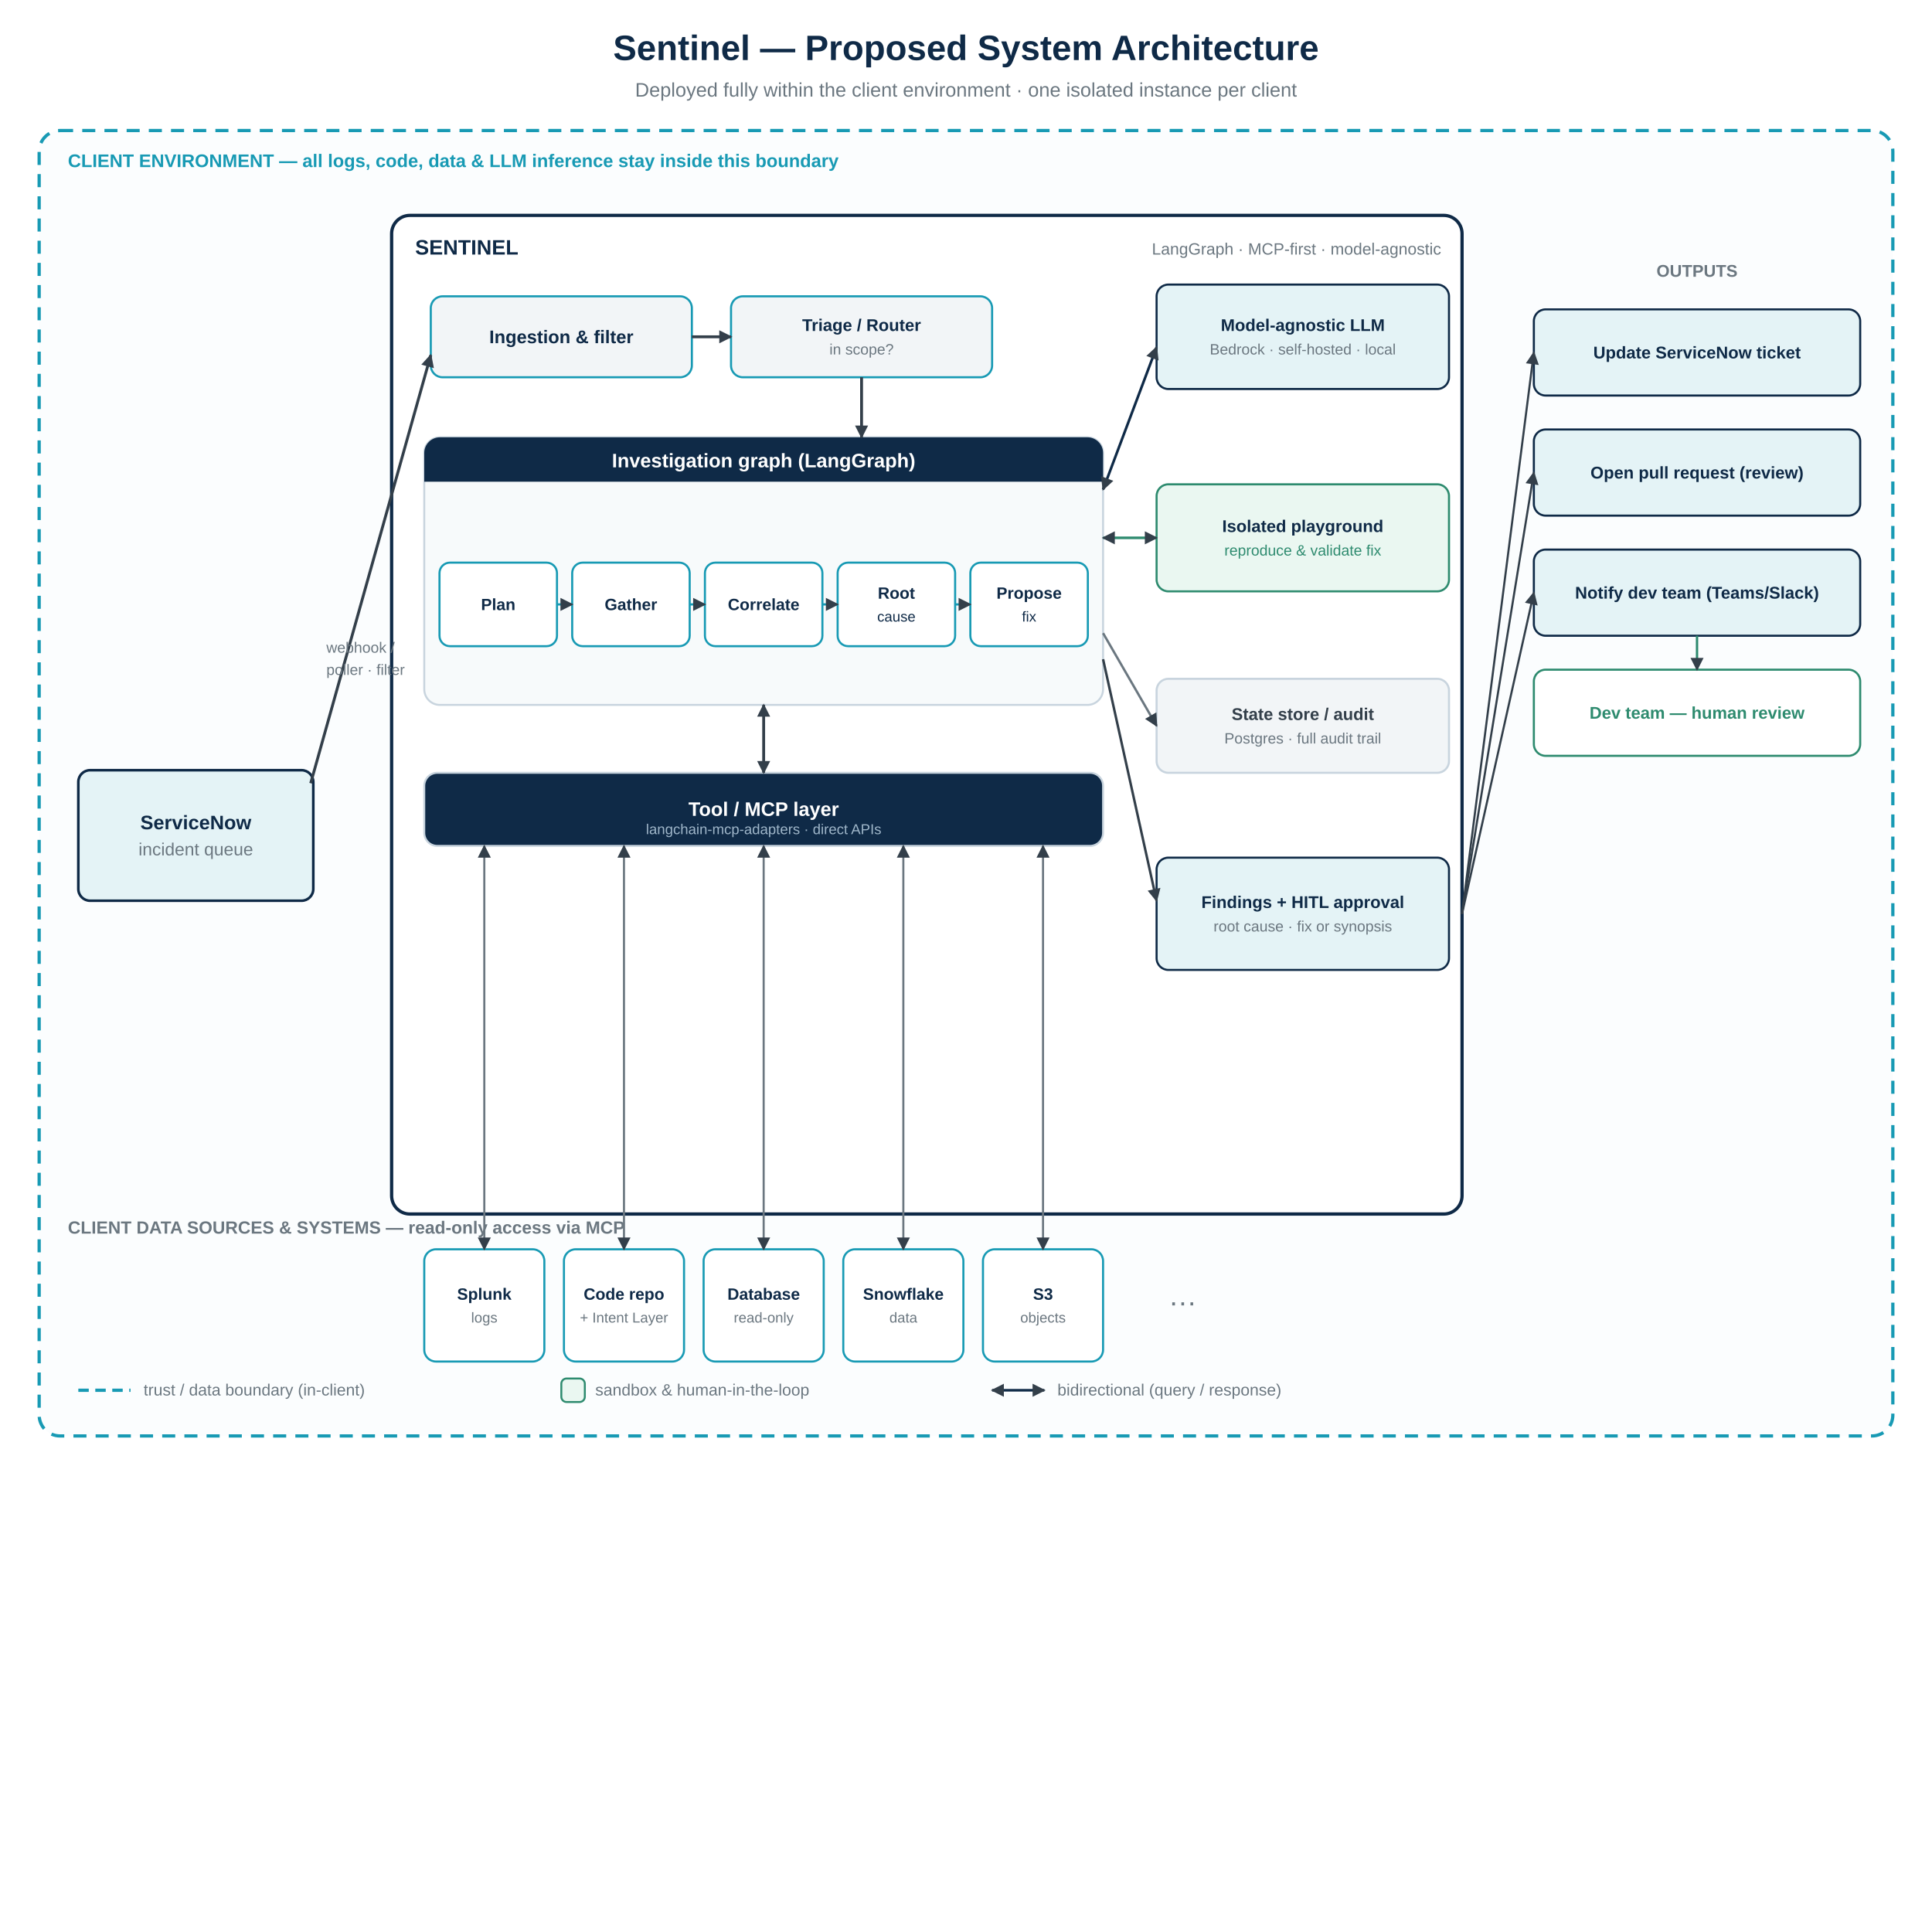
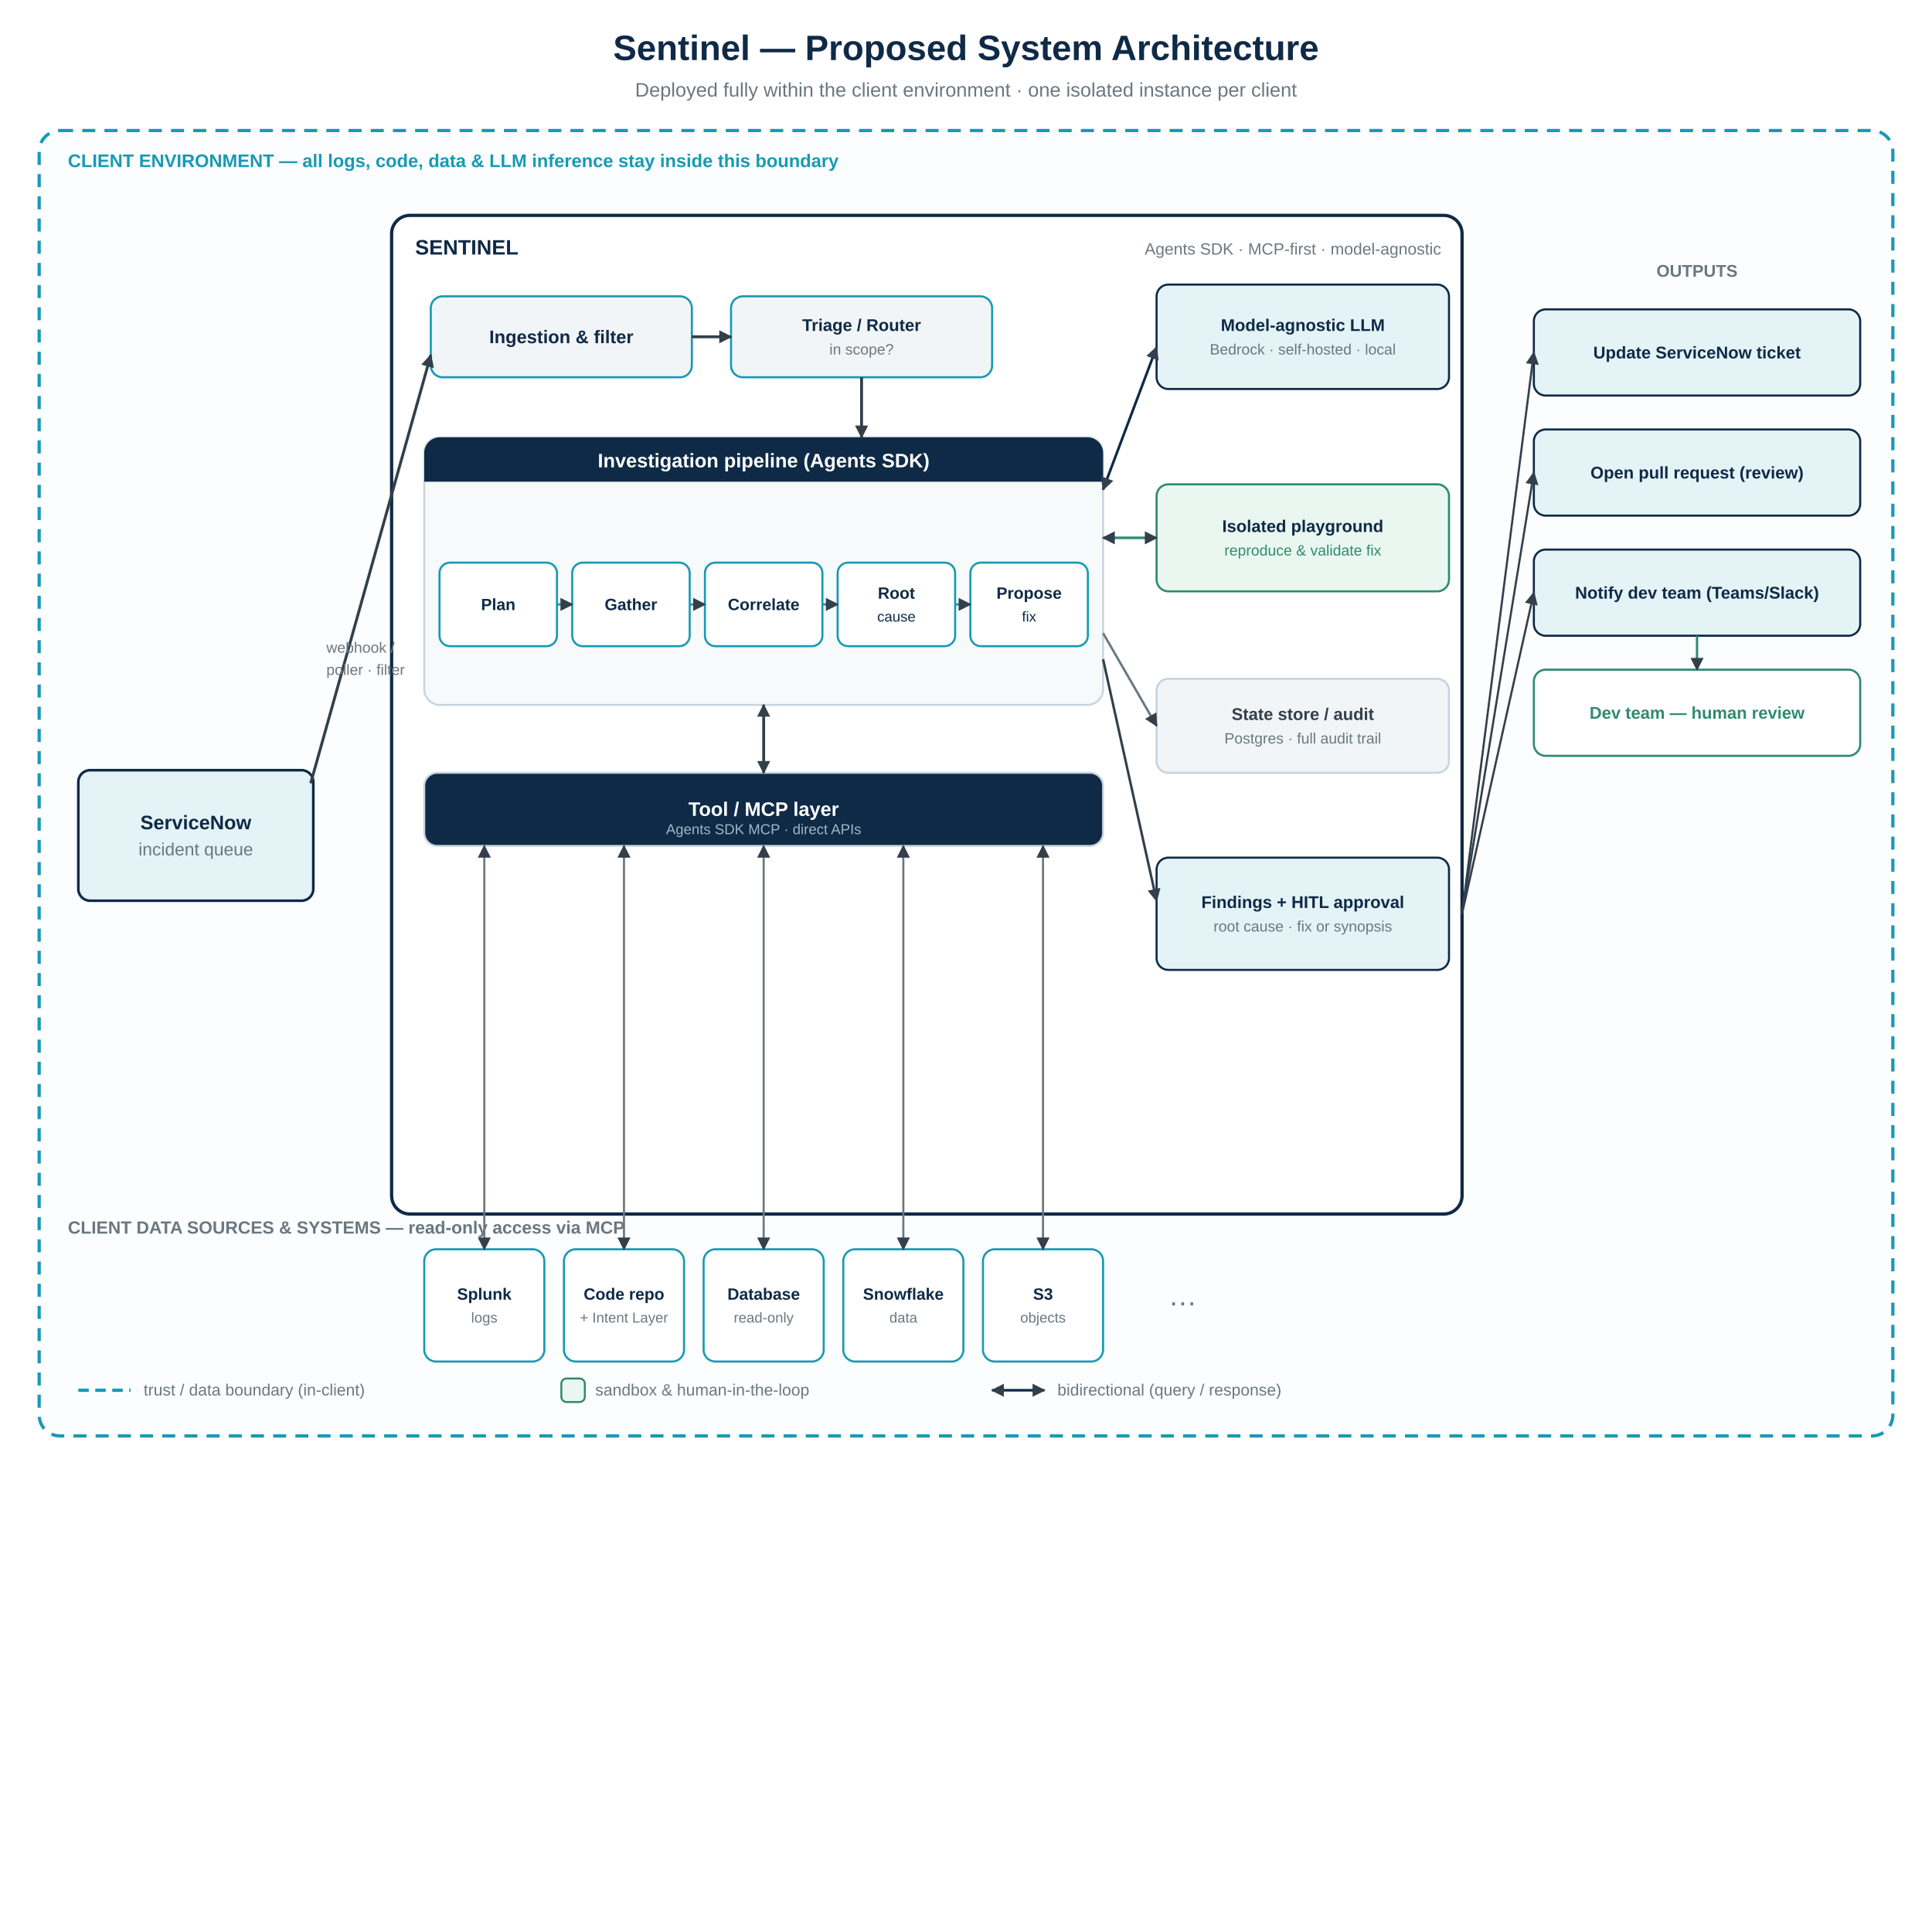
<svg xmlns="http://www.w3.org/2000/svg" width="1480" height="1480" viewBox="0 0 1480 1480" font-family="Calibri,Segoe UI,Arial">
  <defs>
    <marker id="arrow" markerWidth="11" markerHeight="11" refX="9" refY="5" orient="auto" markerUnits="userSpaceOnUse">
      <path d="M0,0 L10,5 L0,10 z" fill="#333F4A" />
    </marker>
    <marker id="arrowr" markerWidth="11" markerHeight="11" refX="1" refY="5" orient="auto" markerUnits="userSpaceOnUse">
      <path d="M10,0 L0,5 L10,10 z" fill="#333F4A" />
    </marker>
  </defs>
  <rect width="1480" height="1480" fill="#FFFFFF" />
  <text x="740.0" y="46" font-family="Calibri,Segoe UI,Arial" font-size="27" font-weight="700" fill="#0F2A47" text-anchor="middle">Sentinel — Proposed System Architecture</text>
  <text x="740.0" y="74" font-family="Calibri,Segoe UI,Arial" font-size="15" font-weight="400" fill="#6B7780" text-anchor="middle">Deployed fully within the client environment · one isolated instance per client</text>
  <rect x="30" y="100" width="1420" height="1000" rx="16" ry="16" fill="#FBFDFE" stroke="#189AB4" stroke-width="2.5" stroke-dasharray="10 7" />
  <text x="52" y="128" font-family="Calibri,Segoe UI,Arial" font-size="14" font-weight="700" fill="#189AB4" text-anchor="start">CLIENT ENVIRONMENT — all logs, code, data &amp; LLM inference stay inside this boundary</text>
  <rect x="60.0" y="590.0" width="180" height="100" rx="9" ry="9" fill="#E4F3F6" stroke="#0F2A47" stroke-width="2" />
  <text x="150" y="635.25" font-family="Calibri,Segoe UI,Arial" font-size="15" font-weight="700" fill="#0F2A47" text-anchor="middle">ServiceNow</text>
  <text x="150" y="655.25" font-family="Calibri,Segoe UI,Arial" font-size="13.5" font-weight="400" fill="#6B7780" text-anchor="middle">incident queue</text>
  <rect x="300" y="165" width="820" height="765" rx="14" ry="14" fill="#FFFFFF" stroke="#0F2A47" stroke-width="2.5" />
  <text x="318" y="195" font-family="Calibri,Segoe UI,Arial" font-size="16" font-weight="700" fill="#0F2A47" text-anchor="start">SENTINEL</text>
-   <text x="1104" y="195" font-family="Calibri,Segoe UI,Arial" font-size="12.5" font-weight="400" fill="#6B7780" text-anchor="end">LangGraph · MCP-first · model-agnostic</text>
+   <text x="1104" y="195" font-family="Calibri,Segoe UI,Arial" font-size="12.5" font-weight="400" fill="#6B7780" text-anchor="end">Agents SDK · MCP-first · model-agnostic</text>
  <rect x="330.0" y="227.0" width="200" height="62" rx="9" ry="9" fill="#F2F5F7" stroke="#189AB4" stroke-width="1.6" />
  <text x="430" y="262.9" font-family="Calibri,Segoe UI,Arial" font-size="14" font-weight="700" fill="#0F2A47" text-anchor="middle">Ingestion &amp; filter</text>
  <rect x="560.0" y="227.0" width="200" height="62" rx="9" ry="9" fill="#F2F5F7" stroke="#189AB4" stroke-width="1.6" />
  <text x="660" y="253.55" font-family="Calibri,Segoe UI,Arial" font-size="13" font-weight="700" fill="#0F2A47" text-anchor="middle">Triage / Router</text>
  <text x="660" y="271.55" font-family="Calibri,Segoe UI,Arial" font-size="11.5" font-weight="400" fill="#6B7780" text-anchor="middle">in scope?</text>
  <rect x="325" y="335" width="520" height="205" rx="12" ry="12" fill="#F7FAFB" stroke="#C8D4DE" stroke-width="1.5" />
  <path d="M337,335 h496 a12,12 0 0 1 12,12 v22 h-520 v-22 a12,12 0 0 1 12,-12 z" fill="#0F2A47" />
-   <text x="585.0" y="358" font-family="Calibri,Segoe UI,Arial" font-size="15" font-weight="700" fill="#FFFFFF" text-anchor="middle">Investigation graph (LangGraph)</text>
+   <text x="585.0" y="358" font-family="Calibri,Segoe UI,Arial" font-size="15" font-weight="700" fill="#FFFFFF" text-anchor="middle">Investigation pipeline (Agents SDK)</text>
  <rect x="336.667" y="431" width="90" height="64" rx="8" ry="8" fill="#FFFFFF" stroke="#189AB4" stroke-width="1.6" />
  <text x="381.667" y="467.375" font-family="Calibri,Segoe UI,Arial" font-size="12.5" font-weight="700" fill="#0F2A47" text-anchor="middle">Plan</text>
  <rect x="438.333" y="431" width="90" height="64" rx="8" ry="8" fill="#FFFFFF" stroke="#189AB4" stroke-width="1.6" />
  <text x="483.333" y="467.375" font-family="Calibri,Segoe UI,Arial" font-size="12.5" font-weight="700" fill="#0F2A47" text-anchor="middle">Gather</text>
  <line x1="426.667" y1="463" x2="438.333" y2="463" stroke="#189AB4" stroke-width="1.7" marker-end="url(#arrow)" />
  <rect x="540.0" y="431" width="90" height="64" rx="8" ry="8" fill="#FFFFFF" stroke="#189AB4" stroke-width="1.6" />
  <text x="585.0" y="467.375" font-family="Calibri,Segoe UI,Arial" font-size="12.5" font-weight="700" fill="#0F2A47" text-anchor="middle">Correlate</text>
  <line x1="528.333" y1="463" x2="540.0" y2="463" stroke="#189AB4" stroke-width="1.7" marker-end="url(#arrow)" />
  <rect x="641.667" y="431" width="90" height="64" rx="8" ry="8" fill="#FFFFFF" stroke="#189AB4" stroke-width="1.6" />
  <text x="686.667" y="458.625" font-family="Calibri,Segoe UI,Arial" font-size="12.5" font-weight="700" fill="#0F2A47" text-anchor="middle">Root</text>
  <text x="686.667" y="476.125" font-family="Calibri,Segoe UI,Arial" font-size="11.0" font-weight="400" fill="#0F2A47" text-anchor="middle">cause</text>
  <line x1="630.0" y1="463" x2="641.667" y2="463" stroke="#189AB4" stroke-width="1.7" marker-end="url(#arrow)" />
  <rect x="743.333" y="431" width="90" height="64" rx="8" ry="8" fill="#FFFFFF" stroke="#189AB4" stroke-width="1.6" />
  <text x="788.333" y="458.625" font-family="Calibri,Segoe UI,Arial" font-size="12.5" font-weight="700" fill="#0F2A47" text-anchor="middle">Propose</text>
  <text x="788.333" y="476.125" font-family="Calibri,Segoe UI,Arial" font-size="11.0" font-weight="400" fill="#0F2A47" text-anchor="middle">fix</text>
  <line x1="731.667" y1="463" x2="743.333" y2="463" stroke="#189AB4" stroke-width="1.7" marker-end="url(#arrow)" />
  <rect x="325" y="592" width="520" height="56" rx="10" ry="10" fill="#0F2A47" stroke="#C8D4DE" stroke-width="1.5" />
  <text x="585.0" y="625.0" font-family="Calibri,Segoe UI,Arial" font-size="15" font-weight="700" fill="#FFFFFF" text-anchor="middle">Tool / MCP layer</text>
-   <text x="585.0" y="639" font-family="Calibri,Segoe UI,Arial" font-size="11" font-weight="400" fill="#9FB6C9" text-anchor="middle">langchain-mcp-adapters · direct APIs</text>
+   <text x="585.0" y="639" font-family="Calibri,Segoe UI,Arial" font-size="11" font-weight="400" fill="#9FB6C9" text-anchor="middle">Agents SDK MCP · direct APIs</text>
  <rect x="886.0" y="218.0" width="224" height="80" rx="9" ry="9" fill="#E4F3F6" stroke="#0F2A47" stroke-width="1.6" />
  <text x="998" y="253.55" font-family="Calibri,Segoe UI,Arial" font-size="13" font-weight="700" fill="#0F2A47" text-anchor="middle">Model-agnostic LLM</text>
  <text x="998" y="271.55" font-family="Calibri,Segoe UI,Arial" font-size="11.5" font-weight="400" fill="#6B7780" text-anchor="middle">Bedrock · self-hosted · local</text>
  <rect x="886.0" y="371.0" width="224" height="82" rx="9" ry="9" fill="#EAF7F1" stroke="#2E8B6F" stroke-width="1.6" />
  <text x="998" y="407.55" font-family="Calibri,Segoe UI,Arial" font-size="13" font-weight="700" fill="#0F2A47" text-anchor="middle">Isolated playground</text>
  <text x="998" y="425.55" font-family="Calibri,Segoe UI,Arial" font-size="11.5" font-weight="400" fill="#2E8B6F" text-anchor="middle">reproduce &amp; validate fix</text>
  <rect x="886.0" y="520.0" width="224" height="72" rx="9" ry="9" fill="#F2F5F7" stroke="#C8D4DE" stroke-width="1.6" />
  <text x="998" y="551.55" font-family="Calibri,Segoe UI,Arial" font-size="13" font-weight="700" fill="#333F4A" text-anchor="middle">State store / audit</text>
  <text x="998" y="569.55" font-family="Calibri,Segoe UI,Arial" font-size="11.5" font-weight="400" fill="#6B7780" text-anchor="middle">Postgres · full audit trail</text>
  <rect x="886.0" y="657.0" width="224" height="86" rx="9" ry="9" fill="#E4F3F6" stroke="#0F2A47" stroke-width="1.6" />
  <text x="998" y="695.55" font-family="Calibri,Segoe UI,Arial" font-size="13" font-weight="700" fill="#0F2A47" text-anchor="middle">Findings + HITL approval</text>
  <text x="998" y="713.55" font-family="Calibri,Segoe UI,Arial" font-size="11.5" font-weight="400" fill="#6B7780" text-anchor="middle">root cause · fix or synopsis</text>
  <text x="52" y="945" font-family="Calibri,Segoe UI,Arial" font-size="13.5" font-weight="700" fill="#6B7780" text-anchor="start">CLIENT DATA SOURCES &amp; SYSTEMS — read-only access via MCP</text>
  <rect x="325.0" y="957.0" width="92" height="86" rx="9" ry="9" fill="#FFFFFF" stroke="#189AB4" stroke-width="1.6" />
  <text x="371.0" y="995.625" font-family="Calibri,Segoe UI,Arial" font-size="12.5" font-weight="700" fill="#0F2A47" text-anchor="middle">Splunk</text>
  <text x="371.0" y="1013.125" font-family="Calibri,Segoe UI,Arial" font-size="11.0" font-weight="400" fill="#6B7780" text-anchor="middle">logs</text>
  <rect x="432.0" y="957.0" width="92" height="86" rx="9" ry="9" fill="#FFFFFF" stroke="#189AB4" stroke-width="1.6" />
  <text x="478.0" y="995.625" font-family="Calibri,Segoe UI,Arial" font-size="12.5" font-weight="700" fill="#0F2A47" text-anchor="middle">Code repo</text>
  <text x="478.0" y="1013.125" font-family="Calibri,Segoe UI,Arial" font-size="11.0" font-weight="400" fill="#6B7780" text-anchor="middle">+ Intent Layer</text>
  <rect x="539.0" y="957.0" width="92" height="86" rx="9" ry="9" fill="#FFFFFF" stroke="#189AB4" stroke-width="1.6" />
  <text x="585.0" y="995.625" font-family="Calibri,Segoe UI,Arial" font-size="12.5" font-weight="700" fill="#0F2A47" text-anchor="middle">Database</text>
  <text x="585.0" y="1013.125" font-family="Calibri,Segoe UI,Arial" font-size="11.0" font-weight="400" fill="#6B7780" text-anchor="middle">read-only</text>
  <rect x="646.0" y="957.0" width="92" height="86" rx="9" ry="9" fill="#FFFFFF" stroke="#189AB4" stroke-width="1.6" />
  <text x="692.0" y="995.625" font-family="Calibri,Segoe UI,Arial" font-size="12.5" font-weight="700" fill="#0F2A47" text-anchor="middle">Snowflake</text>
  <text x="692.0" y="1013.125" font-family="Calibri,Segoe UI,Arial" font-size="11.0" font-weight="400" fill="#6B7780" text-anchor="middle">data</text>
  <rect x="753.0" y="957.0" width="92" height="86" rx="9" ry="9" fill="#FFFFFF" stroke="#189AB4" stroke-width="1.6" />
  <text x="799.0" y="995.625" font-family="Calibri,Segoe UI,Arial" font-size="12.5" font-weight="700" fill="#0F2A47" text-anchor="middle">S3</text>
  <text x="799.0" y="1013.125" font-family="Calibri,Segoe UI,Arial" font-size="11.0" font-weight="400" fill="#6B7780" text-anchor="middle">objects</text>
  <text x="906.0" y="1000" font-family="Calibri,Segoe UI,Arial" font-size="22" font-weight="400" fill="#6B7780" text-anchor="middle">…</text>
  <text x="1300" y="212" font-family="Calibri,Segoe UI,Arial" font-size="13" font-weight="700" fill="#6B7780" text-anchor="middle">OUTPUTS</text>
  <rect x="1175.0" y="237.0" width="250" height="66" rx="9" ry="9" fill="#E4F3F6" stroke="#0F2A47" stroke-width="1.6" />
  <text x="1300" y="274.55" font-family="Calibri,Segoe UI,Arial" font-size="13" font-weight="700" fill="#0F2A47" text-anchor="middle">Update ServiceNow ticket</text>
  <rect x="1175.0" y="329.0" width="250" height="66" rx="9" ry="9" fill="#E4F3F6" stroke="#0F2A47" stroke-width="1.6" />
  <text x="1300" y="366.55" font-family="Calibri,Segoe UI,Arial" font-size="13" font-weight="700" fill="#0F2A47" text-anchor="middle">Open pull request (review)</text>
  <rect x="1175.0" y="421.0" width="250" height="66" rx="9" ry="9" fill="#E4F3F6" stroke="#0F2A47" stroke-width="1.6" />
  <text x="1300" y="458.55" font-family="Calibri,Segoe UI,Arial" font-size="13" font-weight="700" fill="#0F2A47" text-anchor="middle">Notify dev team (Teams/Slack)</text>
  <rect x="1175.0" y="513.0" width="250" height="66" rx="9" ry="9" fill="#FFFFFF" stroke="#2E8B6F" stroke-width="1.6" />
  <text x="1300" y="550.55" font-family="Calibri,Segoe UI,Arial" font-size="13" font-weight="700" fill="#2E8B6F" text-anchor="middle">Dev team — human review</text>
  <line x1="238" y1="600" x2="330" y2="272" stroke="#333F4A" stroke-width="2.2" marker-end="url(#arrow)" />
  <text x="250" y="500" font-family="Calibri,Segoe UI,Arial" font-size="11.5" font-weight="400" fill="#6B7780" text-anchor="start">webhook /</text>
  <text x="250" y="517" font-family="Calibri,Segoe UI,Arial" font-size="11.5" font-weight="400" fill="#6B7780" text-anchor="start">poller · filter</text>
  <line x1="530" y1="258" x2="560" y2="258" stroke="#333F4A" stroke-width="2.2" marker-end="url(#arrow)" />
  <line x1="660" y1="289" x2="660" y2="335" stroke="#333F4A" stroke-width="2.2" marker-end="url(#arrow)" />
  <line x1="585.0" y1="540" x2="585.0" y2="592" stroke="#333F4A" stroke-width="2.2" marker-end="url(#arrow)" marker-start="url(#arrowr)" />
  <line x1="845" y1="375" x2="886" y2="266" stroke="#0F2A47" stroke-width="2" marker-end="url(#arrow)" marker-start="url(#arrowr)" />
  <line x1="845" y1="412" x2="886" y2="412" stroke="#2E8B6F" stroke-width="2" marker-end="url(#arrow)" marker-start="url(#arrowr)" />
  <line x1="845" y1="485" x2="886" y2="556" stroke="#6B7780" stroke-width="1.8" marker-end="url(#arrow)" />
  <line x1="845" y1="505" x2="886" y2="690" stroke="#333F4A" stroke-width="1.9" marker-end="url(#arrow)" />
  <line x1="371.0" y1="957" x2="371.0" y2="648" stroke="#6B7780" stroke-width="1.6" marker-end="url(#arrow)" marker-start="url(#arrowr)" />
  <line x1="478.0" y1="957" x2="478.0" y2="648" stroke="#6B7780" stroke-width="1.6" marker-end="url(#arrow)" marker-start="url(#arrowr)" />
  <line x1="585.0" y1="957" x2="585.0" y2="648" stroke="#6B7780" stroke-width="1.6" marker-end="url(#arrow)" marker-start="url(#arrowr)" />
  <line x1="692.0" y1="957" x2="692.0" y2="648" stroke="#6B7780" stroke-width="1.6" marker-end="url(#arrow)" marker-start="url(#arrowr)" />
  <line x1="799.0" y1="957" x2="799.0" y2="648" stroke="#6B7780" stroke-width="1.6" marker-end="url(#arrow)" marker-start="url(#arrowr)" />
  <line x1="1120" y1="700" x2="1175" y2="270" stroke="#333F4A" stroke-width="1.6" marker-end="url(#arrow)" />
  <line x1="1120" y1="700" x2="1175" y2="362" stroke="#333F4A" stroke-width="1.6" marker-end="url(#arrow)" />
  <line x1="1120" y1="700" x2="1175" y2="454" stroke="#333F4A" stroke-width="1.6" marker-end="url(#arrow)" />
  <line x1="1300" y1="487" x2="1300" y2="513" stroke="#2E8B6F" stroke-width="1.8" marker-end="url(#arrow)" />
  <line x1="60" y1="1065" x2="100" y2="1065" stroke="#189AB4" stroke-width="2.5" stroke-dasharray="8 5" />
  <text x="110" y="1069" font-family="Calibri,Segoe UI,Arial" font-size="12.5" font-weight="400" fill="#6B7780" text-anchor="start">trust / data boundary (in-client)</text>
  <rect x="430" y="1056" width="18" height="18" rx="4" ry="4" fill="#EAF7F1" stroke="#2E8B6F" stroke-width="1.5" />
  <text x="456" y="1069" font-family="Calibri,Segoe UI,Arial" font-size="12.5" font-weight="400" fill="#6B7780" text-anchor="start">sandbox &amp; human-in-the-loop</text>
  <line x1="760" y1="1065" x2="800" y2="1065" stroke="#0F2A47" stroke-width="2" marker-end="url(#arrow)" marker-start="url(#arrowr)" />
  <text x="810" y="1069" font-family="Calibri,Segoe UI,Arial" font-size="12.5" font-weight="400" fill="#6B7780" text-anchor="start">bidirectional (query / response)</text>
</svg>
